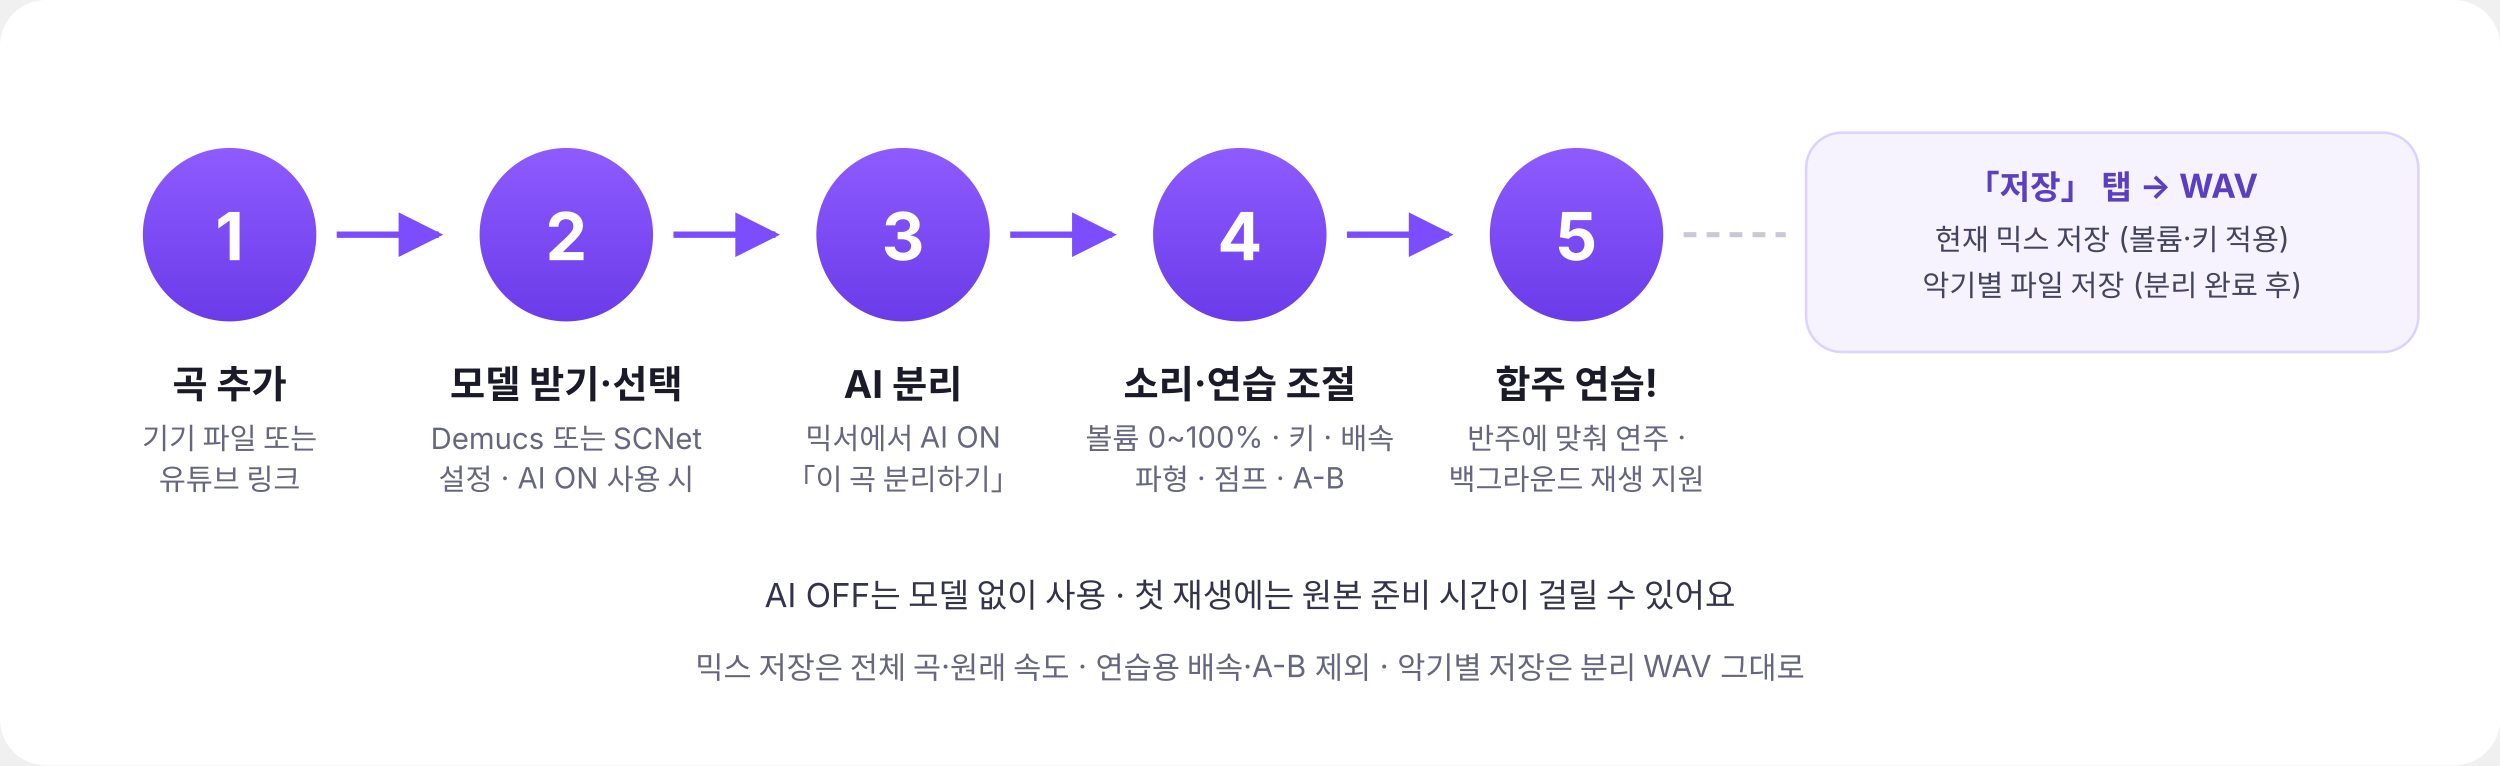
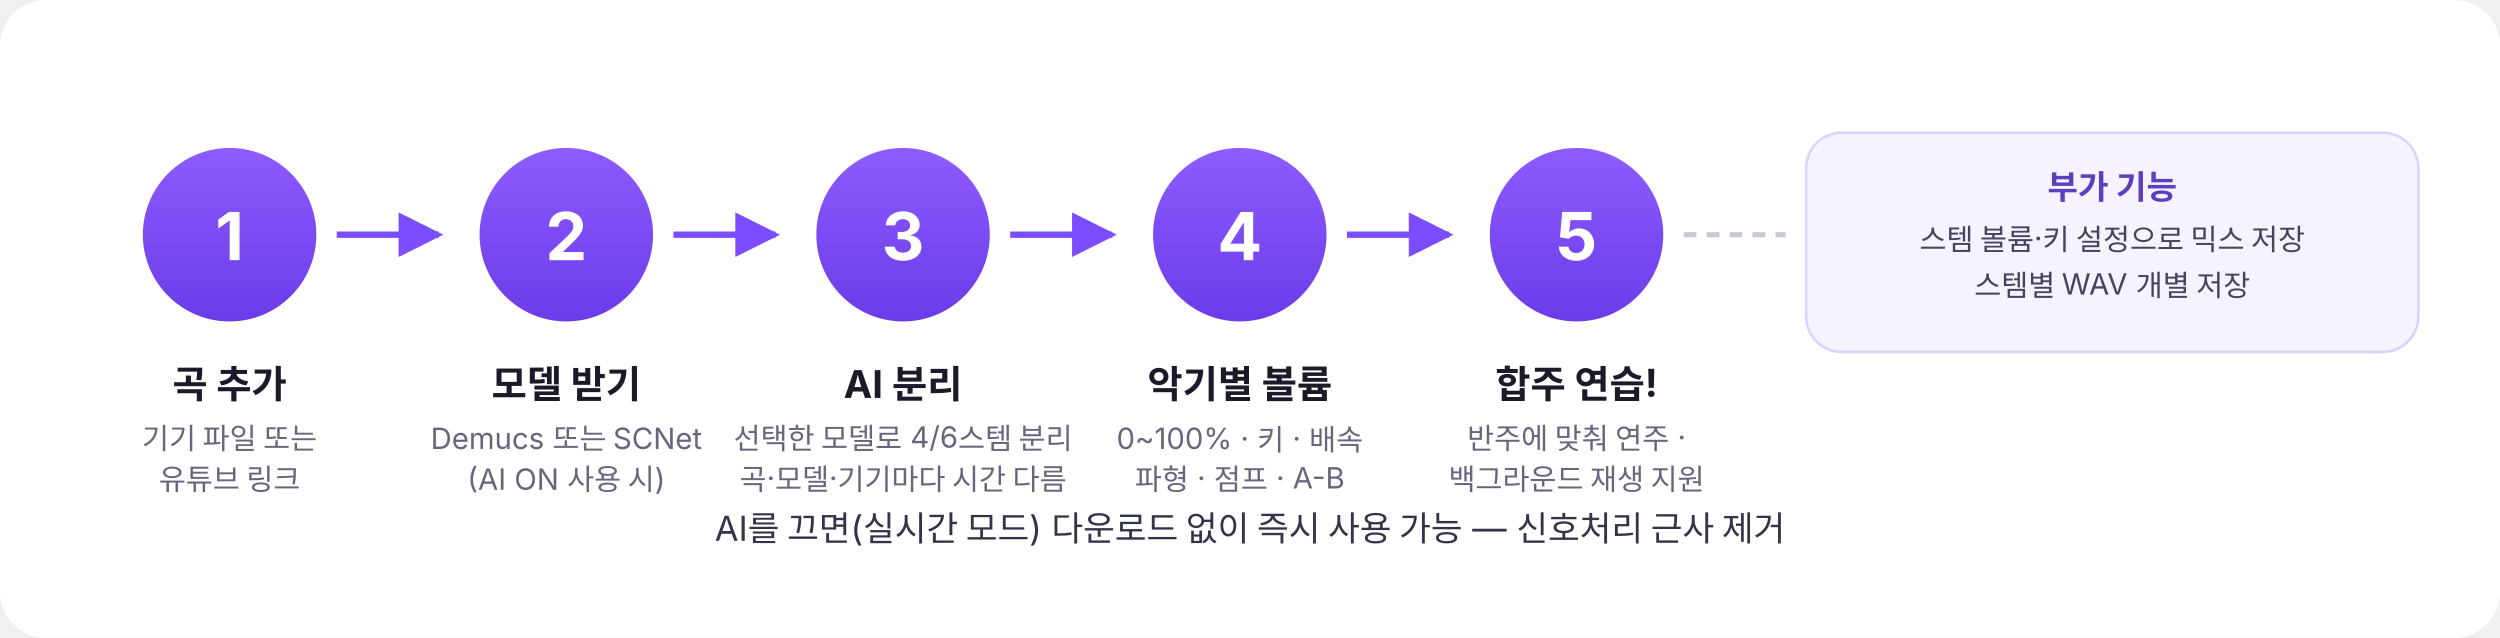
- <svg xmlns="http://www.w3.org/2000/svg" width="980" height="300" viewBox="0 0 980 300">
+ <svg xmlns="http://www.w3.org/2000/svg" width="980" height="250" viewBox="0 0 980 250">
  <defs>
    <marker id="ar" viewBox="0 0 10 10" refX="9" refY="5" markerWidth="7" markerHeight="7" orient="auto">
      <path d="M0,0 L10,5 L0,10 z" fill="#7C4DFF" />
    </marker>
    <linearGradient id="g1" x1="0" y1="0" x2="0" y2="1">
      <stop offset="0" stop-color="#8E5BFF" />
      <stop offset="1" stop-color="#6A3BE8" />
    </linearGradient>
  </defs>
-   <rect x="0" y="0" width="980" height="300" rx="18" fill="#ffffff" />
+   <rect x="0" y="0" width="980" height="250" rx="18" fill="#ffffff" />
  <g font-family="-apple-system,'Segoe UI',sans-serif">
    <circle cx="90" cy="92" r="34" fill="url(#g1)" />
    <text x="90" y="102" font-size="26" font-weight="bold" fill="#ffffff" text-anchor="middle">1</text>
    <text x="90" y="156" font-size="15" font-weight="bold" fill="#1a1a28" text-anchor="middle">곡 추가</text>
    <text x="90" y="176" font-size="11.5" fill="#66667e" text-anchor="middle">기기 파일 또는</text>
    <text x="90" y="192" font-size="11.5" fill="#66667e" text-anchor="middle">유튜브 링크</text>
    <line x1="132" y1="92" x2="172" y2="92" stroke="#7C4DFF" stroke-width="2.5" marker-end="url(#ar)" />
    <circle cx="222" cy="92" r="34" fill="url(#g1)" />
    <text x="222" y="102" font-size="26" font-weight="bold" fill="#ffffff" text-anchor="middle">2</text>
-     <text x="222" y="156" font-size="15" font-weight="bold" fill="#1a1a28" text-anchor="middle">모델 받기·선택</text>
+     <text x="222" y="156" font-size="15" font-weight="bold" fill="#1a1a28" text-anchor="middle">모델 받기</text>
    <text x="222" y="176" font-size="11.5" fill="#66667e" text-anchor="middle">Demucs 또는 SCNet</text>
-     <text x="222" y="192" font-size="11.5" fill="#66667e" text-anchor="middle">설정 · AI ON 사용 시</text>
+     <text x="222" y="192" font-size="11.5" fill="#66667e" text-anchor="middle">(AI ON 사용 시)</text>
    <line x1="264" y1="92" x2="304" y2="92" stroke="#7C4DFF" stroke-width="2.5" marker-end="url(#ar)" />
    <circle cx="354" cy="92" r="34" fill="url(#g1)" />
    <text x="354" y="102" font-size="26" font-weight="bold" fill="#ffffff" text-anchor="middle">3</text>
    <text x="354" y="156" font-size="15" font-weight="bold" fill="#1a1a28" text-anchor="middle">AI 분리</text>
-     <text x="354" y="176" font-size="11.5" fill="#66667e" text-anchor="middle">믹서에서 AI ON</text>
-     <text x="354" y="192" font-size="11.5" fill="#66667e" text-anchor="middle">「이 곡 분리하기」</text>
+     <text x="354" y="176" font-size="11.5" fill="#66667e" text-anchor="middle">선택한 모델로 4/6스템 분리</text>
+     <text x="354" y="192" font-size="11.5" fill="#66667e" text-anchor="middle">곡·모델·기기마다 시간 다름</text>
    <line x1="396" y1="92" x2="436" y2="92" stroke="#7C4DFF" stroke-width="2.5" marker-end="url(#ar)" />
    <circle cx="486" cy="92" r="34" fill="url(#g1)" />
    <text x="486" y="102" font-size="26" font-weight="bold" fill="#ffffff" text-anchor="middle">4</text>
-     <text x="486" y="156" font-size="15" font-weight="bold" fill="#1a1a28" text-anchor="middle">소리·연습 조절</text>
-     <text x="486" y="176" font-size="11.5" fill="#66667e" text-anchor="middle">볼륨 0~100% · 키 · 배속</text>
+     <text x="486" y="156" font-size="15" font-weight="bold" fill="#1a1a28" text-anchor="middle">악기별 볼륨</text>
+     <text x="486" y="176" font-size="11.5" fill="#66667e" text-anchor="middle">0~100% · 키 · 배속</text>
    <text x="486" y="192" font-size="11.5" fill="#66667e" text-anchor="middle">파형 · 점프 · A-B</text>
    <line x1="528" y1="92" x2="568" y2="92" stroke="#7C4DFF" stroke-width="2.5" marker-end="url(#ar)" />
    <circle cx="618" cy="92" r="34" fill="url(#g1)" />
    <text x="618" y="102" font-size="26" font-weight="bold" fill="#ffffff" text-anchor="middle">5</text>
    <text x="618" y="156" font-size="15" font-weight="bold" fill="#1a1a28" text-anchor="middle">합주 연습!</text>
    <text x="618" y="176" font-size="11.5" fill="#66667e" text-anchor="middle">반주에 맞춰 연주 ·</text>
    <text x="618" y="192" font-size="11.5" fill="#66667e" text-anchor="middle">백그라운드 재생 지원</text>
    <line x1="660" y1="92" x2="700" y2="92" stroke="#c9c9d6" stroke-width="2" stroke-dasharray="5 4" />
    <rect x="708" y="52" width="240" height="86" rx="14" fill="#F6F3FF" stroke="#DDD2FF" />
-     <text x="828" y="78" font-size="13" font-weight="bold" fill="#5B3FBF" text-anchor="middle">「저장」 탭 → WAV</text>
-     <text x="828" y="98" font-size="11.5" fill="#44445e" text-anchor="middle">현재 믹스 저장 (볼륨·키 적용)</text>
-     <text x="828" y="116" font-size="11.5" fill="#44445e" text-anchor="middle">악기별 파일 저장 (분리 완료 후)</text>
-     <text x="490" y="238" font-size="13" fill="#33334a" text-anchor="middle">AI OFF는 모델 없이 사용 · 첫 재생에는 원본 준비 시간이 걸릴 수 있어요</text>
-     <text x="490" y="266" font-size="12" fill="#66667e" text-anchor="middle">믹스 저장은 전체 곡·원래 속도 · 연습용 배속·A-B 제외 · 악기별 저장은 분리 WAV 그대로</text>
+     <text x="828" y="78" font-size="13" font-weight="bold" fill="#5B3FBF" text-anchor="middle">부가 기능</text>
+     <text x="828" y="98" font-size="11.5" fill="#44445e" text-anchor="middle">스템 볼륨·키 설정으로 믹스 저장</text>
+     <text x="828" y="116" font-size="11.5" fill="#44445e" text-anchor="middle">스템별 WAV 개별 저장</text>
+     <text x="490" y="212" font-size="13.5" fill="#33334a" text-anchor="middle">AI를 끄면(실시간 모드) 다운로드 없이 즉시 사용 가능 — 신호처리 근사 제거</text>
  </g>
</svg>
